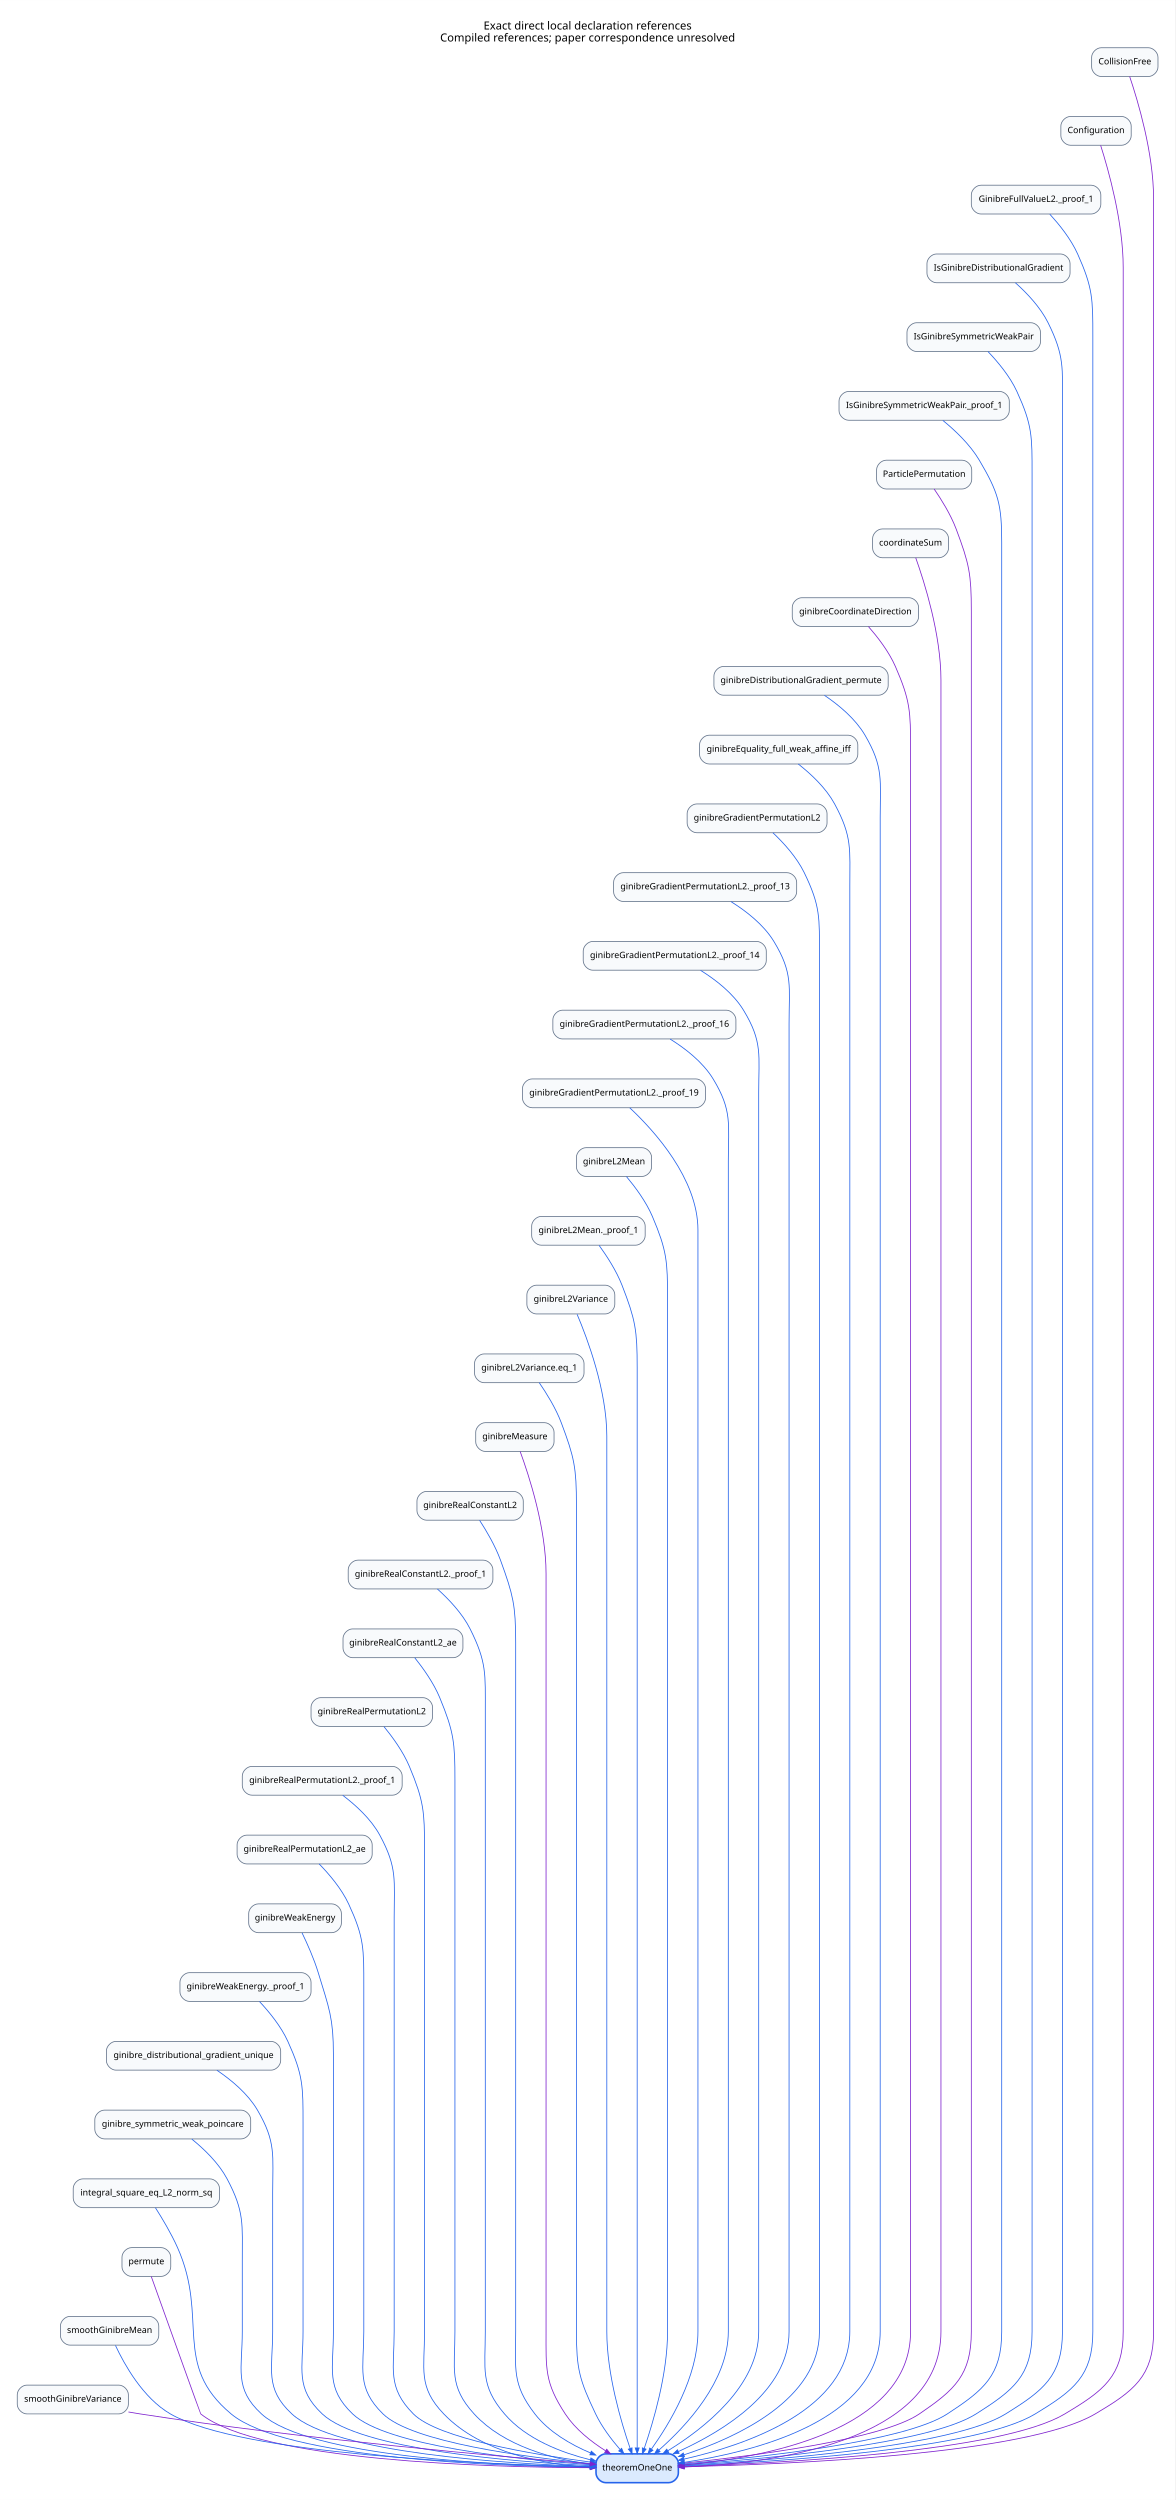
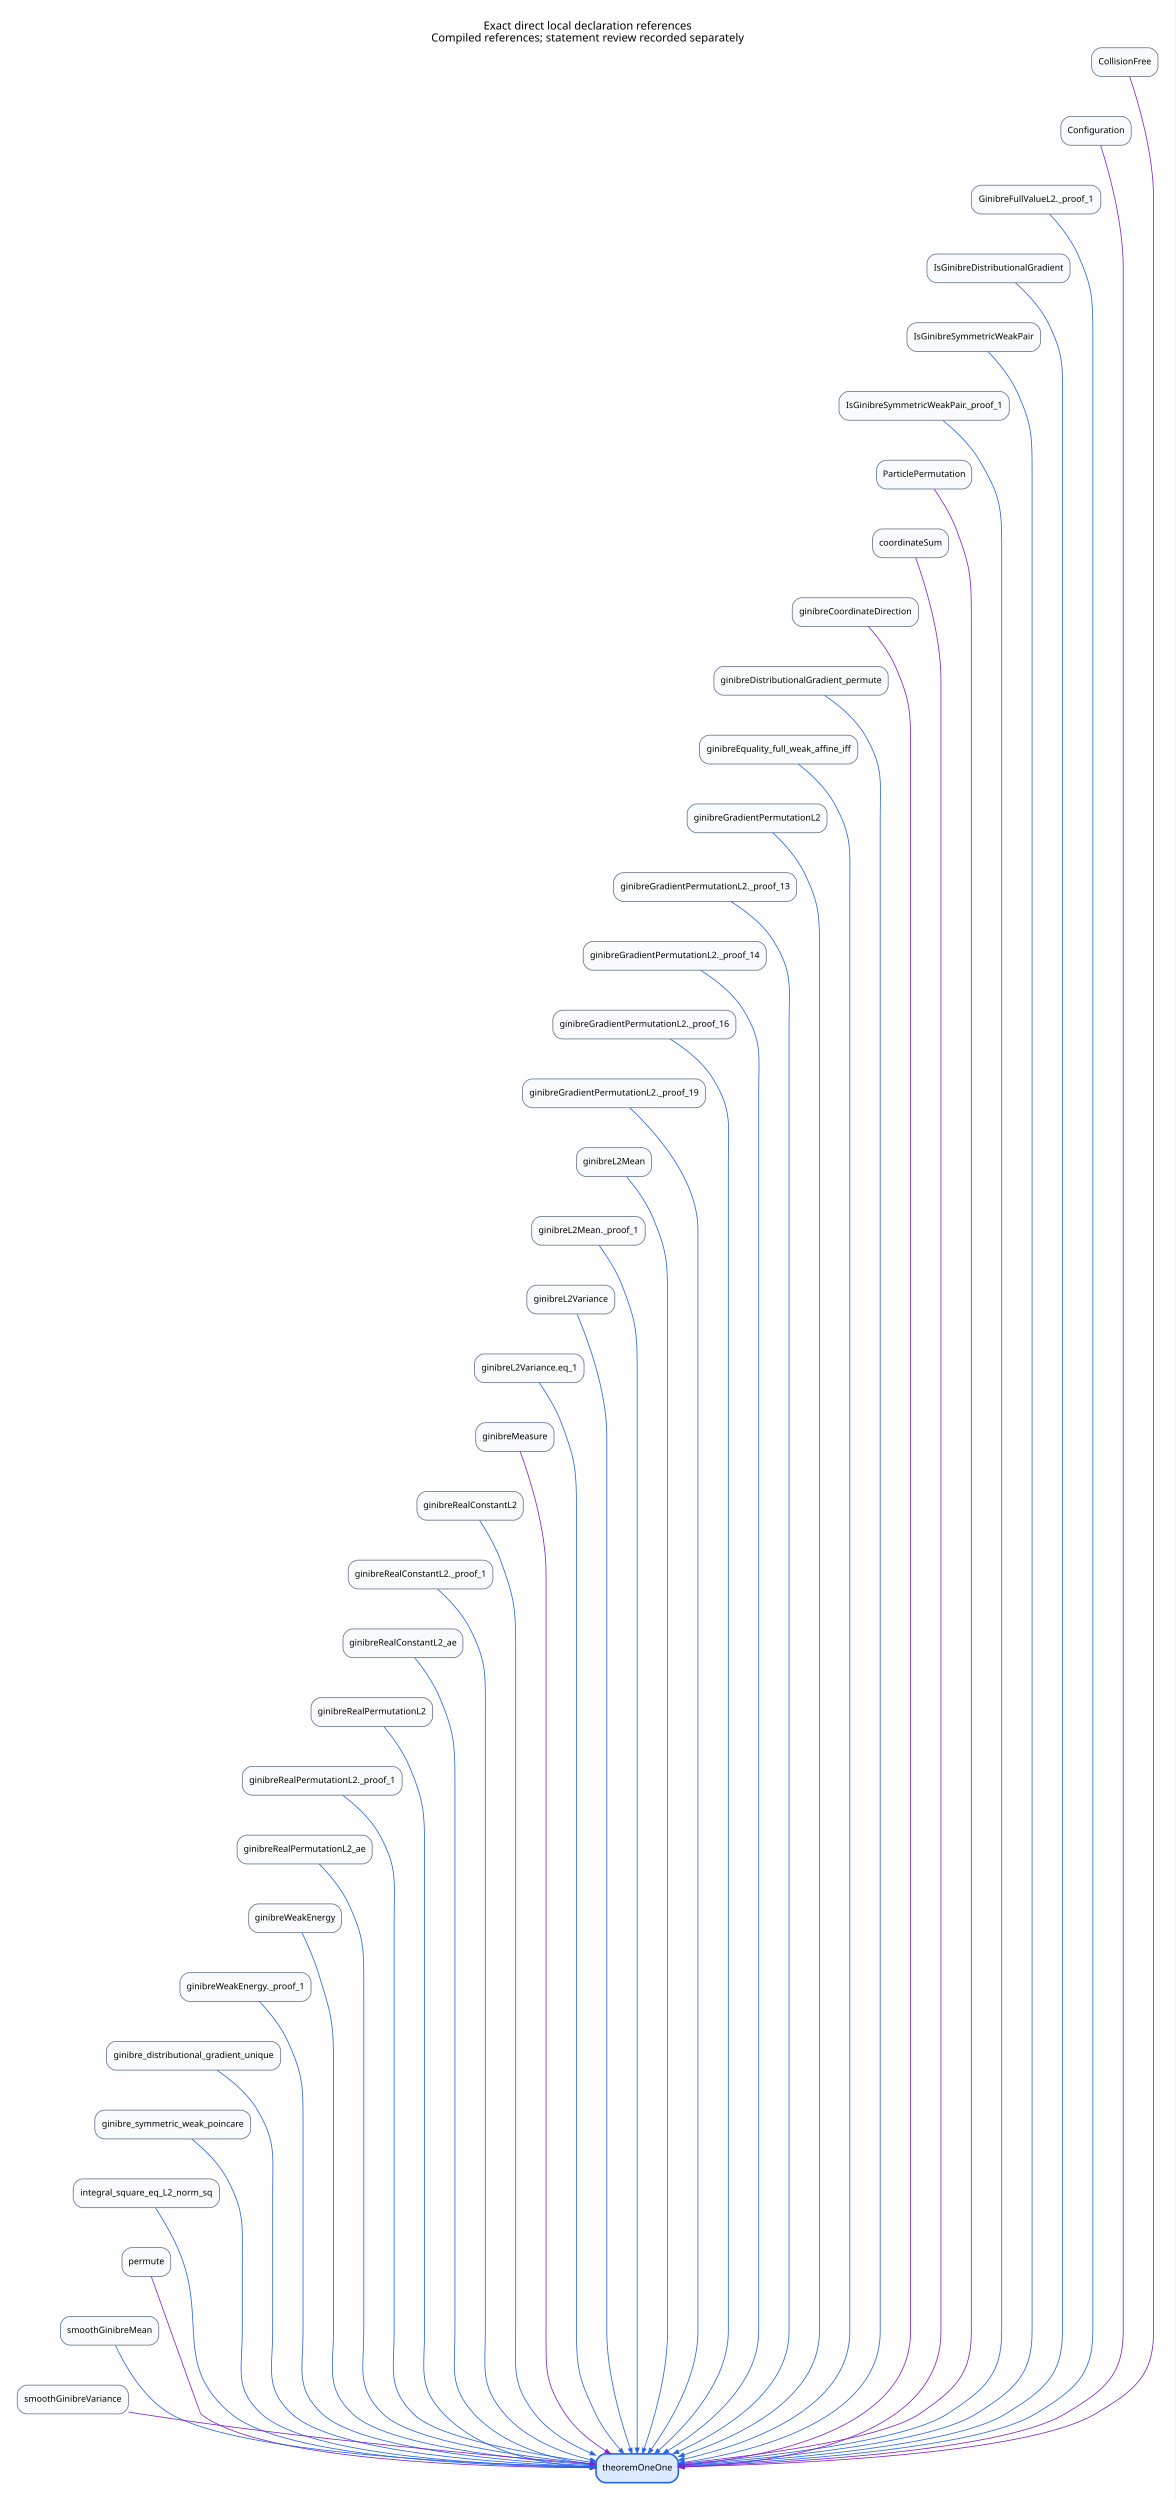
<svg xmlns="http://www.w3.org/2000/svg" xmlns:xlink="http://www.w3.org/1999/xlink" width="1470pt" height="3127pt" viewBox="0.00 0.00 1470.20 3127.20">
  <g id="graph0" class="graph" transform="scale(1 1) rotate(0) translate(21.6 3105.6)">
    <polygon fill="white" stroke="transparent" points="-21.6,21.6 -21.6,-3105.6 1448.6,-3105.6 1448.6,21.6 -21.6,21.6" />
    <text text-anchor="middle" x="713.5" y="-3068.8" font-family="sans-serif" font-size="14.00">Exact direct local declaration references</text>
-     <text text-anchor="middle" x="713.5" y="-3053.8" font-family="sans-serif" font-size="14.00">Compiled references; paper correspondence unresolved</text>
+     <text text-anchor="middle" x="713.5" y="-3053.8" font-family="sans-serif" font-size="14.00">Compiled references; statement review recorded separately</text>
    <g id="node1" class="node">
      <path fill="#f8fafc" stroke="#64748b" d="M1415,-3046C1415,-3046 1356,-3046 1356,-3046 1350,-3046 1344,-3040 1344,-3034 1344,-3034 1344,-3022 1344,-3022 1344,-3016 1350,-3010 1356,-3010 1356,-3010 1415,-3010 1415,-3010 1421,-3010 1427,-3016 1427,-3022 1427,-3022 1427,-3034 1427,-3034 1427,-3040 1421,-3046 1415,-3046" />
      <text text-anchor="middle" x="1385.5" y="-3025.2" font-family="sans-serif" font-size="11.00">CollisionFree</text>
    </g>
    <g id="node2" class="node">
      <path fill="#f8fafc" stroke="#64748b" d="M1381.5,-2960C1381.5,-2960 1317.5,-2960 1317.5,-2960 1311.5,-2960 1305.5,-2954 1305.5,-2948 1305.5,-2948 1305.5,-2936 1305.5,-2936 1305.5,-2930 1311.5,-2924 1317.5,-2924 1317.5,-2924 1381.5,-2924 1381.5,-2924 1387.5,-2924 1393.5,-2930 1393.5,-2936 1393.5,-2936 1393.5,-2948 1393.5,-2948 1393.5,-2954 1387.5,-2960 1381.5,-2960" />
      <text text-anchor="middle" x="1349.5" y="-2939.2" font-family="sans-serif" font-size="11.00">Configuration</text>
    </g>
    <g id="node36" class="node">
      <path fill="#dbeafe" stroke="#2563eb" stroke-width="2" d="M815,-36C815,-36 736,-36 736,-36 730,-36 724,-30 724,-24 724,-24 724,-12 724,-12 724,-6 730,0 736,0 736,0 815,0 815,0 821,0 827,-6 827,-12 827,-12 827,-24 827,-24 827,-30 821,-36 815,-36" />
      <text text-anchor="middle" x="775.5" y="-15.2" font-family="sans-serif" font-size="11.00">theoremOneOne</text>
    </g>
    <g id="edge1" class="edge">
      <g id="a_edge1">
        <a xlink:title="both">
          <path fill="none" stroke="#7e22ce" d="M1391.61,-3009.88C1401.88,-2979.51 1421.5,-2914.02 1421.5,-2857 1421.5,-2857 1421.5,-2857 1421.5,-189 1421.5,-132.89 1396.76,-114.62 1348.5,-86 1262.58,-35.04 962.65,-22.82 834.4,-19.9" />
          <polygon fill="#7e22ce" stroke="#7e22ce" points="834.36,-17.45 827.31,-19.75 834.25,-22.35 834.36,-17.45" />
        </a>
      </g>
    </g>
    <g id="node3" class="node">
      <path fill="#f8fafc" stroke="#64748b" d="M1343.5,-2874C1343.5,-2874 1205.5,-2874 1205.5,-2874 1199.5,-2874 1193.5,-2868 1193.5,-2862 1193.5,-2862 1193.5,-2850 1193.5,-2850 1193.5,-2844 1199.5,-2838 1205.5,-2838 1205.5,-2838 1343.5,-2838 1343.5,-2838 1349.5,-2838 1355.5,-2844 1355.5,-2850 1355.5,-2850 1355.5,-2862 1355.5,-2862 1355.5,-2868 1349.5,-2874 1343.5,-2874" />
      <text text-anchor="middle" x="1274.5" y="-2853.2" font-family="sans-serif" font-size="11.00">GinibreFullValueL2._proof_1</text>
    </g>
    <g id="edge2" class="edge">
      <g id="a_edge2">
        <a xlink:title="both">
          <path fill="none" stroke="#7e22ce" d="M1355.27,-2923.85C1364.97,-2893.44 1383.5,-2827.89 1383.5,-2771 1383.5,-2771 1383.5,-2771 1383.5,-189 1383.5,-132.89 1358.64,-114.82 1310.5,-86 1231.26,-38.57 956.33,-24.45 834.45,-20.47" />
          <polygon fill="#7e22ce" stroke="#7e22ce" points="834.43,-18.02 827.35,-20.24 834.27,-22.92 834.43,-18.02" />
        </a>
      </g>
    </g>
    <g id="node4" class="node">
      <path fill="#f8fafc" stroke="#64748b" d="M1305,-2788C1305,-2788 1150,-2788 1150,-2788 1144,-2788 1138,-2782 1138,-2776 1138,-2776 1138,-2764 1138,-2764 1138,-2758 1144,-2752 1150,-2752 1150,-2752 1305,-2752 1305,-2752 1311,-2752 1317,-2758 1317,-2764 1317,-2764 1317,-2776 1317,-2776 1317,-2782 1311,-2788 1305,-2788" />
      <text text-anchor="middle" x="1227.5" y="-2767.2" font-family="sans-serif" font-size="11.00">IsGinibreDistributionalGradient</text>
    </g>
    <g id="edge3" class="edge">
      <g id="a_edge3">
        <a xlink:title="value">
          <path fill="none" stroke="#2563eb" d="M1291.66,-2837.78C1303.31,-2825.09 1318.07,-2806.81 1326.5,-2788 1345.53,-2745.52 1345.5,-2731.55 1345.5,-2685 1345.5,-2685 1345.5,-2685 1345.5,-189 1345.5,-133.15 1321.2,-115.06 1273.5,-86 1200.8,-41.71 949.52,-26.01 834.19,-21.05" />
          <polygon fill="#2563eb" stroke="#2563eb" points="834.22,-18.6 827.13,-20.75 834.02,-23.49 834.22,-18.6" />
        </a>
      </g>
    </g>
    <g id="node5" class="node">
      <path fill="#f8fafc" stroke="#64748b" d="M1268,-2702C1268,-2702 1125,-2702 1125,-2702 1119,-2702 1113,-2696 1113,-2690 1113,-2690 1113,-2678 1113,-2678 1113,-2672 1119,-2666 1125,-2666 1125,-2666 1268,-2666 1268,-2666 1274,-2666 1280,-2672 1280,-2678 1280,-2678 1280,-2690 1280,-2690 1280,-2696 1274,-2702 1268,-2702" />
      <text text-anchor="middle" x="1196.5" y="-2681.2" font-family="sans-serif" font-size="11.00">IsGinibreSymmetricWeakPair</text>
    </g>
    <g id="edge4" class="edge">
      <g id="a_edge4">
        <a xlink:title="value">
          <path fill="none" stroke="#2563eb" d="M1248.69,-2751.91C1262.54,-2739.54 1279.79,-2721.6 1289.5,-2702 1310.12,-2660.36 1307.5,-2645.47 1307.5,-2599 1307.5,-2599 1307.5,-2599 1307.5,-189 1307.5,-133.4 1283.73,-115.34 1236.5,-86 1170.43,-44.96 943.43,-27.77 834.6,-21.76" />
          <polygon fill="#2563eb" stroke="#2563eb" points="834.41,-19.29 827.29,-21.36 834.15,-24.19 834.41,-19.29" />
        </a>
      </g>
    </g>
    <g id="node6" class="node">
      <path fill="#f8fafc" stroke="#64748b" d="M1229,-2616C1229,-2616 1040,-2616 1040,-2616 1034,-2616 1028,-2610 1028,-2604 1028,-2604 1028,-2592 1028,-2592 1028,-2586 1034,-2580 1040,-2580 1040,-2580 1229,-2580 1229,-2580 1235,-2580 1241,-2586 1241,-2592 1241,-2592 1241,-2604 1241,-2604 1241,-2610 1235,-2616 1229,-2616" />
      <text text-anchor="middle" x="1134.5" y="-2595.2" font-family="sans-serif" font-size="11.00">IsGinibreSymmetricWeakPair._proof_1</text>
    </g>
    <g id="edge5" class="edge">
      <g id="a_edge5">
        <a xlink:title="value">
          <path fill="none" stroke="#2563eb" d="M1214.34,-2665.91C1226.44,-2653.26 1241.77,-2635.01 1250.5,-2616 1269.92,-2573.7 1269.5,-2559.55 1269.5,-2513 1269.5,-2513 1269.5,-2513 1269.5,-189 1269.5,-133.65 1246.24,-115.65 1199.5,-86 1139.89,-48.18 936.29,-29.65 834.47,-22.56" />
          <polygon fill="#2563eb" stroke="#2563eb" points="834.47,-20.11 827.32,-22.07 834.14,-25 834.47,-20.11" />
        </a>
      </g>
    </g>
    <g id="node7" class="node">
      <path fill="#f8fafc" stroke="#64748b" d="M1182,-2530C1182,-2530 1087,-2530 1087,-2530 1081,-2530 1075,-2524 1075,-2518 1075,-2518 1075,-2506 1075,-2506 1075,-2500 1081,-2494 1087,-2494 1087,-2494 1182,-2494 1182,-2494 1188,-2494 1194,-2500 1194,-2506 1194,-2506 1194,-2518 1194,-2518 1194,-2524 1188,-2530 1182,-2530" />
      <text text-anchor="middle" x="1134.5" y="-2509.2" font-family="sans-serif" font-size="11.00">ParticlePermutation</text>
    </g>
    <g id="edge6" class="edge">
      <g id="a_edge6">
        <a xlink:title="value">
          <path fill="none" stroke="#2563eb" d="M1157.84,-2579.8C1172.94,-2567.51 1191.88,-2549.7 1203.5,-2530 1227.6,-2489.14 1231.5,-2474.44 1231.5,-2427 1231.5,-2427 1231.5,-2427 1231.5,-189 1231.5,-134.15 1209.41,-116.02 1163.5,-86 1110.25,-51.18 929.29,-31.57 834.5,-23.46" />
          <polygon fill="#2563eb" stroke="#2563eb" points="834.45,-21 827.27,-22.85 834.04,-25.88 834.45,-21" />
        </a>
      </g>
    </g>
    <g id="node8" class="node">
      <path fill="#f8fafc" stroke="#64748b" d="M1153,-2444C1153,-2444 1082,-2444 1082,-2444 1076,-2444 1070,-2438 1070,-2432 1070,-2432 1070,-2420 1070,-2420 1070,-2414 1076,-2408 1082,-2408 1082,-2408 1153,-2408 1153,-2408 1159,-2408 1165,-2414 1165,-2420 1165,-2420 1165,-2432 1165,-2432 1165,-2438 1159,-2444 1153,-2444" />
      <text text-anchor="middle" x="1117.5" y="-2423.2" font-family="sans-serif" font-size="11.00">coordinateSum</text>
    </g>
    <g id="edge7" class="edge">
      <g id="a_edge7">
        <a xlink:title="both">
          <path fill="none" stroke="#7e22ce" d="M1147.01,-2493.96C1155.99,-2480.91 1167.67,-2462.13 1174.5,-2444 1190.91,-2400.44 1193.5,-2387.55 1193.5,-2341 1193.5,-2341 1193.5,-2341 1193.5,-189 1193.5,-134.87 1173.25,-116.46 1128.5,-86 1081.42,-53.95 921.88,-33.53 834.28,-24.46" />
          <polygon fill="#7e22ce" stroke="#7e22ce" points="834.28,-22 827.07,-23.72 833.78,-26.87 834.28,-22" />
        </a>
      </g>
    </g>
    <g id="node9" class="node">
      <path fill="#f8fafc" stroke="#64748b" d="M1115.5,-2358C1115.5,-2358 981.5,-2358 981.5,-2358 975.5,-2358 969.5,-2352 969.5,-2346 969.5,-2346 969.5,-2334 969.5,-2334 969.5,-2328 975.5,-2322 981.5,-2322 981.5,-2322 1115.5,-2322 1115.5,-2322 1121.5,-2322 1127.5,-2328 1127.5,-2334 1127.5,-2334 1127.5,-2346 1127.5,-2346 1127.5,-2352 1121.5,-2358 1115.5,-2358" />
      <text text-anchor="middle" x="1048.5" y="-2337.2" font-family="sans-serif" font-size="11.00">ginibreCoordinateDirection</text>
    </g>
    <g id="edge8" class="edge">
      <g id="a_edge8">
        <a xlink:title="both">
          <path fill="none" stroke="#7e22ce" d="M1123.95,-2407.91C1134.79,-2377.58 1155.5,-2312.16 1155.5,-2255 1155.5,-2255 1155.5,-2255 1155.5,-189 1155.5,-50 941.01,-23.9 834.32,-19.52" />
          <polygon fill="#7e22ce" stroke="#7e22ce" points="834.23,-17.07 827.14,-19.25 834.05,-21.96 834.23,-17.07" />
        </a>
      </g>
    </g>
    <g id="node10" class="node">
      <path fill="#f8fafc" stroke="#64748b" d="M1077.5,-2272C1077.5,-2272 883.5,-2272 883.5,-2272 877.5,-2272 871.5,-2266 871.5,-2260 871.5,-2260 871.5,-2248 871.5,-2248 871.5,-2242 877.5,-2236 883.5,-2236 883.5,-2236 1077.5,-2236 1077.5,-2236 1083.5,-2236 1089.5,-2242 1089.5,-2248 1089.5,-2248 1089.5,-2260 1089.5,-2260 1089.5,-2266 1083.5,-2272 1077.5,-2272" />
      <text text-anchor="middle" x="980.5" y="-2251.2" font-family="sans-serif" font-size="11.00">ginibreDistributionalGradient_permute</text>
    </g>
    <g id="edge9" class="edge">
      <g id="a_edge9">
        <a xlink:title="both">
          <path fill="none" stroke="#7e22ce" d="M1064.75,-2321.94C1075.97,-2309.17 1090.31,-2290.75 1098.5,-2272 1117.13,-2229.34 1117.5,-2215.55 1117.5,-2169 1117.5,-2169 1117.5,-2169 1117.5,-189 1117.5,-63.99 932.01,-30.91 834.24,-22.15" />
          <polygon fill="#7e22ce" stroke="#7e22ce" points="834.25,-19.69 827.07,-21.54 833.84,-24.58 834.25,-19.69" />
        </a>
      </g>
    </g>
    <g id="node11" class="node">
      <path fill="#f8fafc" stroke="#64748b" d="M1039.5,-2186C1039.5,-2186 865.5,-2186 865.5,-2186 859.5,-2186 853.5,-2180 853.5,-2174 853.5,-2174 853.5,-2162 853.5,-2162 853.5,-2156 859.5,-2150 865.5,-2150 865.5,-2150 1039.5,-2150 1039.5,-2150 1045.5,-2150 1051.5,-2156 1051.5,-2162 1051.5,-2162 1051.5,-2174 1051.5,-2174 1051.5,-2180 1045.5,-2186 1039.5,-2186" />
      <text text-anchor="middle" x="952.5" y="-2165.2" font-family="sans-serif" font-size="11.00">ginibreEquality_full_weak_affine_iff</text>
    </g>
    <g id="edge10" class="edge">
      <g id="a_edge10">
        <a xlink:title="value">
          <path fill="none" stroke="#2563eb" d="M1009.75,-2235.88C1027.24,-2224.08 1048.36,-2206.81 1060.5,-2186 1083.95,-2145.79 1079.5,-2129.55 1079.5,-2083 1079.5,-2083 1079.5,-2083 1079.5,-189 1079.5,-77.73 922.42,-38.58 834.09,-25.37" />
          <polygon fill="#2563eb" stroke="#2563eb" points="834.35,-22.93 827.07,-24.35 833.65,-27.78 834.35,-22.93" />
        </a>
      </g>
    </g>
    <g id="node12" class="node">
      <path fill="#f8fafc" stroke="#64748b" d="M1001,-2100C1001,-2100 850,-2100 850,-2100 844,-2100 838,-2094 838,-2088 838,-2088 838,-2076 838,-2076 838,-2070 844,-2064 850,-2064 850,-2064 1001,-2064 1001,-2064 1007,-2064 1013,-2070 1013,-2076 1013,-2076 1013,-2088 1013,-2088 1013,-2094 1007,-2100 1001,-2100" />
      <text text-anchor="middle" x="925.5" y="-2079.2" font-family="sans-serif" font-size="11.00">ginibreGradientPermutationL2</text>
    </g>
    <g id="edge11" class="edge">
      <g id="a_edge11">
        <a xlink:title="value">
          <path fill="none" stroke="#2563eb" d="M977.06,-2149.91C992.56,-2137.78 1011.63,-2120.13 1022.5,-2100 1044.61,-2059.03 1041.5,-2043.55 1041.5,-1997 1041.5,-1997 1041.5,-1997 1041.5,-189 1041.5,-91.24 912.37,-47.18 834.05,-29.45" />
          <polygon fill="#2563eb" stroke="#2563eb" points="834.47,-27.03 827.1,-27.91 833.41,-31.82 834.47,-27.03" />
        </a>
      </g>
    </g>
    <g id="node13" class="node">
      <path fill="#f8fafc" stroke="#64748b" d="M963,-2014C963,-2014 758,-2014 758,-2014 752,-2014 746,-2008 746,-2002 746,-2002 746,-1990 746,-1990 746,-1984 752,-1978 758,-1978 758,-1978 963,-1978 963,-1978 969,-1978 975,-1984 975,-1990 975,-1990 975,-2002 975,-2002 975,-2008 969,-2014 963,-2014" />
      <text text-anchor="middle" x="860.5" y="-1993.2" font-family="sans-serif" font-size="11.00">ginibreGradientPermutationL2._proof_13</text>
    </g>
    <g id="edge12" class="edge">
      <g id="a_edge12">
        <a xlink:title="value">
          <path fill="none" stroke="#2563eb" d="M945.31,-2063.95C958.5,-2051.47 975.09,-2033.38 984.5,-2014 1004.84,-1972.13 1003.5,-1957.55 1003.5,-1911 1003.5,-1911 1003.5,-1911 1003.5,-189 1003.5,-104.51 901.62,-57.01 834.07,-34.81" />
          <polygon fill="#2563eb" stroke="#2563eb" points="834.65,-32.42 827.24,-32.61 833.15,-37.08 834.65,-32.42" />
        </a>
      </g>
    </g>
    <g id="node14" class="node">
      <path fill="#f8fafc" stroke="#64748b" d="M925,-1928C925,-1928 720,-1928 720,-1928 714,-1928 708,-1922 708,-1916 708,-1916 708,-1904 708,-1904 708,-1898 714,-1892 720,-1892 720,-1892 925,-1892 925,-1892 931,-1892 937,-1898 937,-1904 937,-1904 937,-1916 937,-1916 937,-1922 931,-1928 925,-1928" />
      <text text-anchor="middle" x="822.5" y="-1907.2" font-family="sans-serif" font-size="11.00">ginibreGradientPermutationL2._proof_14</text>
    </g>
    <g id="edge13" class="edge">
      <g id="a_edge13">
        <a xlink:title="value">
          <path fill="none" stroke="#2563eb" d="M892.78,-1977.84C911.41,-1966.24 933.63,-1949.19 946.5,-1928 970.66,-1888.21 965.5,-1871.55 965.5,-1825 965.5,-1825 965.5,-1825 965.5,-189 965.5,-114.57 883.51,-64.57 827.25,-39.02" />
          <polygon fill="#2563eb" stroke="#2563eb" points="827.92,-36.63 820.53,-36.02 825.93,-41.11 827.92,-36.63" />
        </a>
      </g>
    </g>
    <g id="node15" class="node">
      <path fill="#f8fafc" stroke="#64748b" d="M887,-1842C887,-1842 682,-1842 682,-1842 676,-1842 670,-1836 670,-1830 670,-1830 670,-1818 670,-1818 670,-1812 676,-1806 682,-1806 682,-1806 887,-1806 887,-1806 893,-1806 899,-1812 899,-1818 899,-1818 899,-1830 899,-1830 899,-1836 893,-1842 887,-1842" />
      <text text-anchor="middle" x="784.5" y="-1821.2" font-family="sans-serif" font-size="11.00">ginibreGradientPermutationL2._proof_16</text>
    </g>
    <g id="edge14" class="edge">
      <g id="a_edge14">
        <a xlink:title="value">
          <path fill="none" stroke="#2563eb" d="M854.78,-1891.84C873.41,-1880.24 895.63,-1863.19 908.5,-1842 932.66,-1802.21 927.5,-1785.55 927.5,-1739 927.5,-1739 927.5,-1739 927.5,-189 927.5,-120.94 858.95,-67.62 813.92,-39.94" />
          <polygon fill="#2563eb" stroke="#2563eb" points="814.99,-37.73 807.74,-36.21 812.46,-41.92 814.99,-37.73" />
        </a>
      </g>
    </g>
    <g id="node16" class="node">
      <path fill="#f8fafc" stroke="#64748b" d="M849,-1756C849,-1756 644,-1756 644,-1756 638,-1756 632,-1750 632,-1744 632,-1744 632,-1732 632,-1732 632,-1726 638,-1720 644,-1720 644,-1720 849,-1720 849,-1720 855,-1720 861,-1726 861,-1732 861,-1732 861,-1744 861,-1744 861,-1750 855,-1756 849,-1756" />
      <text text-anchor="middle" x="746.5" y="-1735.2" font-family="sans-serif" font-size="11.00">ginibreGradientPermutationL2._proof_19</text>
    </g>
    <g id="edge15" class="edge">
      <g id="a_edge15">
        <a xlink:title="value">
          <path fill="none" stroke="#2563eb" d="M816.78,-1805.84C835.41,-1794.24 857.63,-1777.19 870.5,-1756 894.66,-1716.21 889.5,-1699.55 889.5,-1653 889.5,-1653 889.5,-1653 889.5,-189 889.5,-127.02 836.59,-70.59 802.86,-40.91" />
          <polygon fill="#2563eb" stroke="#2563eb" points="804.11,-38.75 797.21,-36.03 800.91,-42.46 804.11,-38.75" />
        </a>
      </g>
    </g>
    <g id="node17" class="node">
      <path fill="#f8fafc" stroke="#64748b" d="M781.5,-1670C781.5,-1670 711.5,-1670 711.5,-1670 705.5,-1670 699.5,-1664 699.5,-1658 699.5,-1658 699.5,-1646 699.5,-1646 699.5,-1640 705.5,-1634 711.5,-1634 711.5,-1634 781.5,-1634 781.5,-1634 787.5,-1634 793.5,-1640 793.5,-1646 793.5,-1646 793.5,-1658 793.5,-1658 793.5,-1664 787.5,-1670 781.5,-1670" />
      <text text-anchor="middle" x="746.5" y="-1649.2" font-family="sans-serif" font-size="11.00">ginibreL2Mean</text>
    </g>
    <g id="edge16" class="edge">
      <g id="a_edge16">
        <a xlink:title="value">
          <path fill="none" stroke="#2563eb" d="M766.25,-1719.83C796.67,-1691.38 851.5,-1631.18 851.5,-1567 851.5,-1567 851.5,-1567 851.5,-189 851.5,-132.32 815.86,-73.55 793.39,-42.13" />
          <polygon fill="#2563eb" stroke="#2563eb" points="795.19,-40.43 789.09,-36.22 791.23,-43.32 795.19,-40.43" />
        </a>
      </g>
    </g>
    <g id="node18" class="node">
      <path fill="#f8fafc" stroke="#64748b" d="M773.5,-1584C773.5,-1584 655.5,-1584 655.5,-1584 649.5,-1584 643.5,-1578 643.5,-1572 643.5,-1572 643.5,-1560 643.5,-1560 643.5,-1554 649.5,-1548 655.5,-1548 655.5,-1548 773.5,-1548 773.5,-1548 779.5,-1548 785.5,-1554 785.5,-1560 785.5,-1560 785.5,-1572 785.5,-1572 785.5,-1578 779.5,-1584 773.5,-1584" />
      <text text-anchor="middle" x="714.5" y="-1563.2" font-family="sans-serif" font-size="11.00">ginibreL2Mean._proof_1</text>
    </g>
    <g id="edge17" class="edge">
      <g id="a_edge17">
        <a xlink:title="value">
          <path fill="none" stroke="#2563eb" d="M762.08,-1633.83C772.85,-1621.01 786.61,-1602.57 794.5,-1584 812.71,-1541.16 813.5,-1527.55 813.5,-1481 813.5,-1481 813.5,-1481 813.5,-189 813.5,-135.86 795.6,-75.58 784.37,-43" />
          <polygon fill="#2563eb" stroke="#2563eb" points="786.58,-41.89 781.95,-36.09 781.95,-43.51 786.58,-41.89" />
        </a>
      </g>
    </g>
    <g id="node19" class="node">
      <path fill="#f8fafc" stroke="#64748b" d="M735.5,-1498C735.5,-1498 649.5,-1498 649.5,-1498 643.5,-1498 637.5,-1492 637.5,-1486 637.5,-1486 637.5,-1474 637.5,-1474 637.5,-1468 643.5,-1462 649.5,-1462 649.5,-1462 735.5,-1462 735.5,-1462 741.5,-1462 747.5,-1468 747.5,-1474 747.5,-1474 747.5,-1486 747.5,-1486 747.5,-1492 741.5,-1498 735.5,-1498" />
      <text text-anchor="middle" x="692.5" y="-1477.2" font-family="sans-serif" font-size="11.00">ginibreL2Variance</text>
    </g>
    <g id="edge18" class="edge">
      <g id="a_edge18">
        <a xlink:title="value">
          <path fill="none" stroke="#2563eb" d="M727.86,-1547.78C737.28,-1534.79 749.43,-1516.17 756.5,-1498 773.38,-1454.62 775.5,-1441.55 775.5,-1395 775.5,-1395 775.5,-1395 775.5,-189 775.5,-137.36 775.5,-76.89 775.5,-43.79" />
          <polygon fill="#2563eb" stroke="#2563eb" points="777.95,-43.38 775.5,-36.38 773.05,-43.38 777.95,-43.38" />
        </a>
      </g>
    </g>
    <g id="node20" class="node">
      <path fill="#f8fafc" stroke="#64748b" d="M697,-1412C697,-1412 584,-1412 584,-1412 578,-1412 572,-1406 572,-1400 572,-1400 572,-1388 572,-1388 572,-1382 578,-1376 584,-1376 584,-1376 697,-1376 697,-1376 703,-1376 709,-1382 709,-1388 709,-1388 709,-1400 709,-1400 709,-1406 703,-1412 697,-1412" />
      <text text-anchor="middle" x="640.5" y="-1391.2" font-family="sans-serif" font-size="11.00">ginibreL2Variance.eq_1</text>
    </g>
    <g id="edge19" class="edge">
      <g id="a_edge19">
        <a xlink:title="value">
          <path fill="none" stroke="#2563eb" d="M700.34,-1461.54C713.23,-1431.17 737.5,-1366.4 737.5,-1309 737.5,-1309 737.5,-1309 737.5,-189 737.5,-135.86 755.4,-75.58 766.63,-43" />
          <polygon fill="#2563eb" stroke="#2563eb" points="769.05,-43.51 769.05,-36.09 764.42,-41.89 769.05,-43.51" />
        </a>
      </g>
    </g>
    <g id="node21" class="node">
      <path fill="#f8fafc" stroke="#64748b" d="M659.5,-1326C659.5,-1326 585.5,-1326 585.5,-1326 579.5,-1326 573.5,-1320 573.5,-1314 573.5,-1314 573.5,-1302 573.5,-1302 573.5,-1296 579.5,-1290 585.5,-1290 585.5,-1290 659.5,-1290 659.5,-1290 665.5,-1290 671.5,-1296 671.5,-1302 671.5,-1302 671.5,-1314 671.5,-1314 671.5,-1320 665.5,-1326 659.5,-1326" />
      <text text-anchor="middle" x="622.5" y="-1305.2" font-family="sans-serif" font-size="11.00">ginibreMeasure</text>
    </g>
    <g id="edge20" class="edge">
      <g id="a_edge20">
        <a xlink:title="value">
          <path fill="none" stroke="#2563eb" d="M653.01,-1375.96C661.99,-1362.91 673.67,-1344.13 680.5,-1326 696.91,-1282.44 699.5,-1269.55 699.5,-1223 699.5,-1223 699.5,-1223 699.5,-189 699.5,-142 703.29,-128.44 723.5,-86 731.24,-69.75 743.45,-53.73 754.09,-41.44" />
          <polygon fill="#2563eb" stroke="#2563eb" points="756.05,-42.93 758.85,-36.07 752.38,-39.68 756.05,-42.93" />
        </a>
      </g>
    </g>
    <g id="node22" class="node">
      <path fill="#f8fafc" stroke="#64748b" d="M621,-1240C621,-1240 512,-1240 512,-1240 506,-1240 500,-1234 500,-1228 500,-1228 500,-1216 500,-1216 500,-1210 506,-1204 512,-1204 512,-1204 621,-1204 621,-1204 627,-1204 633,-1210 633,-1216 633,-1216 633,-1228 633,-1228 633,-1234 627,-1240 621,-1240" />
      <text text-anchor="middle" x="566.5" y="-1219.2" font-family="sans-serif" font-size="11.00">ginibreRealConstantL2</text>
    </g>
    <g id="edge21" class="edge">
      <g id="a_edge21">
        <a xlink:title="both">
          <path fill="none" stroke="#7e22ce" d="M629.12,-1289.92C640.24,-1259.62 661.5,-1194.23 661.5,-1137 661.5,-1137 661.5,-1137 661.5,-189 661.5,-142 659.74,-125.32 685.5,-86 698.06,-66.82 718.1,-51.12 736.08,-39.74" />
          <polygon fill="#7e22ce" stroke="#7e22ce" points="737.4,-41.81 742.08,-36.05 734.84,-37.63 737.4,-41.81" />
        </a>
      </g>
    </g>
    <g id="node23" class="node">
      <path fill="#f8fafc" stroke="#64748b" d="M583,-1154C583,-1154 426,-1154 426,-1154 420,-1154 414,-1148 414,-1142 414,-1142 414,-1130 414,-1130 414,-1124 420,-1118 426,-1118 426,-1118 583,-1118 583,-1118 589,-1118 595,-1124 595,-1130 595,-1130 595,-1142 595,-1142 595,-1148 589,-1154 583,-1154" />
      <text text-anchor="middle" x="504.5" y="-1133.2" font-family="sans-serif" font-size="11.00">ginibreRealConstantL2._proof_1</text>
    </g>
    <g id="edge22" class="edge">
      <g id="a_edge22">
        <a xlink:title="value">
          <path fill="none" stroke="#2563eb" d="M578.35,-1203.86C586.87,-1190.77 597.96,-1171.97 604.5,-1154 620.43,-1110.26 623.5,-1097.55 623.5,-1051 623.5,-1051 623.5,-1051 623.5,-189 623.5,-142 618.73,-123.17 647.5,-86 664.98,-63.42 692.22,-47.68 717.09,-37.15" />
          <polygon fill="#2563eb" stroke="#2563eb" points="718.13,-39.37 723.69,-34.45 716.28,-34.83 718.13,-39.37" />
        </a>
      </g>
    </g>
    <g id="node24" class="node">
      <path fill="#f8fafc" stroke="#64748b" d="M545.5,-1068C545.5,-1068 419.5,-1068 419.5,-1068 413.5,-1068 407.5,-1062 407.5,-1056 407.5,-1056 407.5,-1044 407.5,-1044 407.5,-1038 413.5,-1032 419.5,-1032 419.5,-1032 545.5,-1032 545.5,-1032 551.5,-1032 557.5,-1038 557.5,-1044 557.5,-1044 557.5,-1056 557.5,-1056 557.5,-1062 551.5,-1068 545.5,-1068" />
      <text text-anchor="middle" x="482.5" y="-1047.2" font-family="sans-serif" font-size="11.00">ginibreRealConstantL2_ae</text>
    </g>
    <g id="edge23" class="edge">
      <g id="a_edge23">
        <a xlink:title="value">
          <path fill="none" stroke="#2563eb" d="M525.63,-1117.88C539.45,-1105.49 556.7,-1087.55 566.5,-1068 587.35,-1026.38 585.5,-1011.55 585.5,-965 585.5,-965 585.5,-965 585.5,-189 585.5,-142 578.93,-121.71 609.5,-86 636.6,-54.35 680.84,-37.48 716.84,-28.58" />
          <polygon fill="#2563eb" stroke="#2563eb" points="717.67,-30.9 723.92,-26.91 716.54,-26.13 717.67,-30.9" />
        </a>
      </g>
    </g>
    <g id="node25" class="node">
      <path fill="#f8fafc" stroke="#64748b" d="M507.5,-982C507.5,-982 379.5,-982 379.5,-982 373.5,-982 367.5,-976 367.5,-970 367.5,-970 367.5,-958 367.5,-958 367.5,-952 373.5,-946 379.5,-946 379.5,-946 507.5,-946 507.5,-946 513.5,-946 519.5,-952 519.5,-958 519.5,-958 519.5,-970 519.5,-970 519.5,-976 513.5,-982 507.5,-982" />
      <text text-anchor="middle" x="443.5" y="-961.2" font-family="sans-serif" font-size="11.00">ginibreRealPermutationL2</text>
    </g>
    <g id="edge24" class="edge">
      <g id="a_edge24">
        <a xlink:title="value">
          <path fill="none" stroke="#2563eb" d="M497.19,-1031.99C507.53,-1019.1 520.85,-1000.52 528.5,-982 546.29,-938.98 547.5,-925.55 547.5,-879 547.5,-879 547.5,-879 547.5,-189 547.5,-142 539.76,-120.67 571.5,-86 608.73,-45.33 671.03,-29.29 717.01,-22.99" />
          <polygon fill="#2563eb" stroke="#2563eb" points="717.33,-25.42 723.96,-22.1 716.71,-20.56 717.33,-25.42" />
        </a>
      </g>
    </g>
    <g id="node26" class="node">
      <path fill="#f8fafc" stroke="#64748b" d="M469.5,-896C469.5,-896 293.5,-896 293.5,-896 287.5,-896 281.5,-890 281.5,-884 281.5,-884 281.5,-872 281.5,-872 281.5,-866 287.5,-860 293.5,-860 293.5,-860 469.5,-860 469.5,-860 475.5,-860 481.5,-866 481.5,-872 481.5,-872 481.5,-884 481.5,-884 481.5,-890 475.5,-896 469.5,-896" />
      <text text-anchor="middle" x="381.5" y="-875.2" font-family="sans-serif" font-size="11.00">ginibreRealPermutationL2._proof_1</text>
    </g>
    <g id="edge25" class="edge">
      <g id="a_edge25">
        <a xlink:title="value">
          <path fill="none" stroke="#2563eb" d="M458.74,-945.77C469.28,-932.92 482.75,-914.48 490.5,-896 508.5,-853.07 509.5,-839.55 509.5,-793 509.5,-793 509.5,-793 509.5,-189 509.5,-142 500.95,-119.91 533.5,-86 581.02,-36.48 661.61,-22.53 716.63,-19.13" />
          <polygon fill="#2563eb" stroke="#2563eb" points="717.03,-21.56 723.88,-18.73 716.76,-16.67 717.03,-21.56" />
        </a>
      </g>
    </g>
    <g id="node27" class="node">
      <path fill="#f8fafc" stroke="#64748b" d="M432,-810C432,-810 287,-810 287,-810 281,-810 275,-804 275,-798 275,-798 275,-786 275,-786 275,-780 281,-774 287,-774 287,-774 432,-774 432,-774 438,-774 444,-780 444,-786 444,-786 444,-798 444,-798 444,-804 438,-810 432,-810" />
      <text text-anchor="middle" x="359.5" y="-789.2" font-family="sans-serif" font-size="11.00">ginibreRealPermutationL2_ae</text>
    </g>
    <g id="edge26" class="edge">
      <g id="a_edge26">
        <a xlink:title="value">
          <path fill="none" stroke="#2563eb" d="M407.18,-859.82C423.08,-847.78 442.51,-830.26 453.5,-810 475.66,-769.15 471.5,-753.47 471.5,-707 471.5,-707 471.5,-707 471.5,-189 471.5,-142 462.36,-119.34 495.5,-86 526.08,-55.24 643.87,-35.4 716.58,-25.8" />
          <polygon fill="#2563eb" stroke="#2563eb" points="717.28,-28.18 723.91,-24.85 716.65,-23.32 717.28,-28.18" />
        </a>
      </g>
    </g>
    <g id="node28" class="node">
      <path fill="#f8fafc" stroke="#64748b" d="M393.5,-724C393.5,-724 301.5,-724 301.5,-724 295.5,-724 289.5,-718 289.5,-712 289.5,-712 289.5,-700 289.5,-700 289.5,-694 295.5,-688 301.5,-688 301.5,-688 393.5,-688 393.5,-688 399.5,-688 405.5,-694 405.5,-700 405.5,-700 405.5,-712 405.5,-712 405.5,-718 399.5,-724 393.5,-724" />
      <text text-anchor="middle" x="347.5" y="-703.2" font-family="sans-serif" font-size="11.00">ginibreWeakEnergy</text>
    </g>
    <g id="edge27" class="edge">
      <g id="a_edge27">
        <a xlink:title="value">
          <path fill="none" stroke="#2563eb" d="M377.68,-773.97C390.01,-761.35 405.62,-743.11 414.5,-724 434.11,-681.78 433.5,-667.55 433.5,-621 433.5,-621 433.5,-621 433.5,-189 433.5,-142 423.91,-118.88 457.5,-86 493.65,-50.61 635.21,-31.92 716.75,-23.91" />
          <polygon fill="#2563eb" stroke="#2563eb" points="717.24,-26.32 723.97,-23.21 716.76,-21.44 717.24,-26.32" />
        </a>
      </g>
    </g>
    <g id="node29" class="node">
      <path fill="#f8fafc" stroke="#64748b" d="M355.5,-638C355.5,-638 215.5,-638 215.5,-638 209.5,-638 203.5,-632 203.5,-626 203.5,-626 203.5,-614 203.5,-614 203.5,-608 209.5,-602 215.5,-602 215.5,-602 355.5,-602 355.5,-602 361.5,-602 367.5,-608 367.5,-614 367.5,-614 367.5,-626 367.5,-626 367.5,-632 361.5,-638 355.5,-638" />
      <text text-anchor="middle" x="285.5" y="-617.2" font-family="sans-serif" font-size="11.00">ginibreWeakEnergy._proof_1</text>
    </g>
    <g id="edge28" class="edge">
      <g id="a_edge28">
        <a xlink:title="value">
          <path fill="none" stroke="#2563eb" d="M356.24,-687.77C362.67,-674.48 371.19,-655.46 376.5,-638 390.05,-593.47 395.5,-581.55 395.5,-535 395.5,-535 395.5,-535 395.5,-189 395.5,-142 385.56,-118.52 419.5,-86 461.28,-45.97 626.94,-28.87 716.8,-22.42" />
          <polygon fill="#2563eb" stroke="#2563eb" points="717.12,-24.85 723.93,-21.92 716.77,-19.96 717.12,-24.85" />
        </a>
      </g>
    </g>
    <g id="node30" class="node">
      <path fill="#f8fafc" stroke="#64748b" d="M317.5,-552C317.5,-552 123.5,-552 123.5,-552 117.5,-552 111.5,-546 111.5,-540 111.5,-540 111.5,-528 111.5,-528 111.5,-522 117.5,-516 123.5,-516 123.5,-516 317.5,-516 317.5,-516 323.5,-516 329.5,-522 329.5,-528 329.5,-528 329.5,-540 329.5,-540 329.5,-546 323.5,-552 317.5,-552" />
      <text text-anchor="middle" x="220.5" y="-531.2" font-family="sans-serif" font-size="11.00">ginibre_distributional_gradient_unique</text>
    </g>
    <g id="edge29" class="edge">
      <g id="a_edge29">
        <a xlink:title="value">
          <path fill="none" stroke="#2563eb" d="M303,-601.84C314.88,-589.17 329.92,-570.91 338.5,-552 357.73,-509.61 357.5,-495.55 357.5,-449 357.5,-449 357.5,-449 357.5,-189 357.5,-142 347.27,-118.22 381.5,-86 428.94,-41.34 618.81,-26.15 716.61,-21.22" />
          <polygon fill="#2563eb" stroke="#2563eb" points="716.91,-23.66 723.78,-20.87 716.67,-18.77 716.91,-23.66" />
        </a>
      </g>
    </g>
    <g id="node31" class="node">
      <path fill="#f8fafc" stroke="#64748b" d="M280,-466C280,-466 109,-466 109,-466 103,-466 97,-460 97,-454 97,-454 97,-442 97,-442 97,-436 103,-430 109,-430 109,-430 280,-430 280,-430 286,-430 292,-436 292,-442 292,-442 292,-454 292,-454 292,-460 286,-466 280,-466" />
      <text text-anchor="middle" x="194.5" y="-445.2" font-family="sans-serif" font-size="11.00">ginibre_symmetric_weak_poincare</text>
    </g>
    <g id="edge30" class="edge">
      <g id="a_edge30">
        <a xlink:title="value">
          <path fill="none" stroke="#2563eb" d="M249.75,-515.88C267.24,-504.08 288.36,-486.81 300.5,-466 323.95,-425.79 319.5,-409.55 319.5,-363 319.5,-363 319.5,-363 319.5,-189 319.5,-142 309.04,-117.97 343.5,-86 396.67,-36.68 611.2,-23.66 716.55,-20.23" />
          <polygon fill="#2563eb" stroke="#2563eb" points="716.71,-22.67 723.63,-20 716.56,-17.77 716.71,-22.67" />
        </a>
      </g>
    </g>
    <g id="node32" class="node">
      <path fill="#f8fafc" stroke="#64748b" d="M241,-380C241,-380 82,-380 82,-380 76,-380 70,-374 70,-368 70,-368 70,-356 70,-356 70,-350 76,-344 82,-344 82,-344 241,-344 241,-344 247,-344 253,-350 253,-356 253,-356 253,-368 253,-368 253,-374 247,-380 241,-380" />
      <text text-anchor="middle" x="161.5" y="-359.2" font-family="sans-serif" font-size="11.00">integral_square_eq_L2_norm_sq</text>
    </g>
    <g id="edge31" class="edge">
      <g id="a_edge31">
        <a xlink:title="value">
          <path fill="none" stroke="#2563eb" d="M218.36,-429.76C233.41,-417.58 251.94,-399.91 262.5,-380 284.31,-338.88 281.5,-323.55 281.5,-277 281.5,-277 281.5,-277 281.5,-189 281.5,-142 270.84,-117.75 305.5,-86 364.44,-31.99 603.94,-21.36 716.51,-19.38" />
          <polygon fill="#2563eb" stroke="#2563eb" points="716.77,-21.83 723.73,-19.26 716.69,-16.93 716.77,-21.83" />
        </a>
      </g>
    </g>
    <g id="node33" class="node">
      <path fill="#f8fafc" stroke="#64748b" d="M180,-294C180,-294 143,-294 143,-294 137,-294 131,-288 131,-282 131,-282 131,-270 131,-270 131,-264 137,-258 143,-258 143,-258 180,-258 180,-258 186,-258 192,-264 192,-270 192,-270 192,-282 192,-282 192,-288 186,-294 180,-294" />
      <text text-anchor="middle" x="161.5" y="-273.2" font-family="sans-serif" font-size="11.00">permute</text>
    </g>
    <g id="edge32" class="edge">
      <g id="a_edge32">
        <a xlink:title="value">
          <path fill="none" stroke="#2563eb" d="M172.83,-343.91C181.25,-330.69 192.61,-311.7 200.5,-294 240.05,-205.29 192.91,-148.21 267.5,-86 334.58,-30.05 597.7,-20.51 716.6,-19.11" />
          <polygon fill="#2563eb" stroke="#2563eb" points="716.91,-21.55 723.88,-19.03 716.85,-16.65 716.91,-21.55" />
        </a>
      </g>
    </g>
    <g id="node34" class="node">
      <path fill="#f8fafc" stroke="#64748b" d="M165,-208C165,-208 66,-208 66,-208 60,-208 54,-202 54,-196 54,-196 54,-184 54,-184 54,-178 60,-172 66,-172 66,-172 165,-172 165,-172 171,-172 177,-178 177,-184 177,-184 177,-196 177,-196 177,-202 171,-208 165,-208" />
      <text text-anchor="middle" x="115.5" y="-187.2" font-family="sans-serif" font-size="11.00">smoothGinibreMean</text>
    </g>
    <g id="edge33" class="edge">
      <g id="a_edge33">
        <a xlink:title="both">
          <path fill="none" stroke="#7e22ce" d="M167.61,-257.93C184.23,-211.5 229.06,-86.35 229.5,-86 303.59,-26.85 591.18,-19.15 716.53,-18.67" />
          <polygon fill="#7e22ce" stroke="#7e22ce" points="716.84,-21.12 723.83,-18.65 716.82,-16.22 716.84,-21.12" />
        </a>
      </g>
    </g>
    <g id="node35" class="node">
      <path fill="#f8fafc" stroke="#64748b" d="M127,-122C127,-122 12,-122 12,-122 6,-122 0,-116 0,-110 0,-110 0,-98 0,-98 0,-92 6,-86 12,-86 12,-86 127,-86 127,-86 133,-86 139,-92 139,-98 139,-98 139,-110 139,-110 139,-116 133,-122 127,-122" />
      <text text-anchor="middle" x="69.5" y="-101.2" font-family="sans-serif" font-size="11.00">smoothGinibreVariance</text>
    </g>
    <g id="edge34" class="edge">
      <g id="a_edge34">
        <a xlink:title="value">
          <path fill="none" stroke="#2563eb" d="M122.83,-171.66C133.89,-147.87 157.26,-105.81 191.5,-86 279.81,-34.89 586.49,-22.74 716.51,-19.88" />
          <polygon fill="#2563eb" stroke="#2563eb" points="716.75,-22.32 723.69,-19.73 716.64,-17.42 716.75,-22.32" />
        </a>
      </g>
    </g>
    <g id="edge35" class="edge">
      <g id="a_edge35">
        <a xlink:title="both">
          <path fill="none" stroke="#7e22ce" d="M139.08,-88.4C143.95,-87.54 148.79,-86.73 153.5,-86 359.35,-54.15 605.87,-32.42 716.59,-23.52" />
          <polygon fill="#7e22ce" stroke="#7e22ce" points="716.9,-25.95 723.68,-22.95 716.51,-21.07 716.9,-25.95" />
        </a>
      </g>
    </g>
  </g>
</svg>
